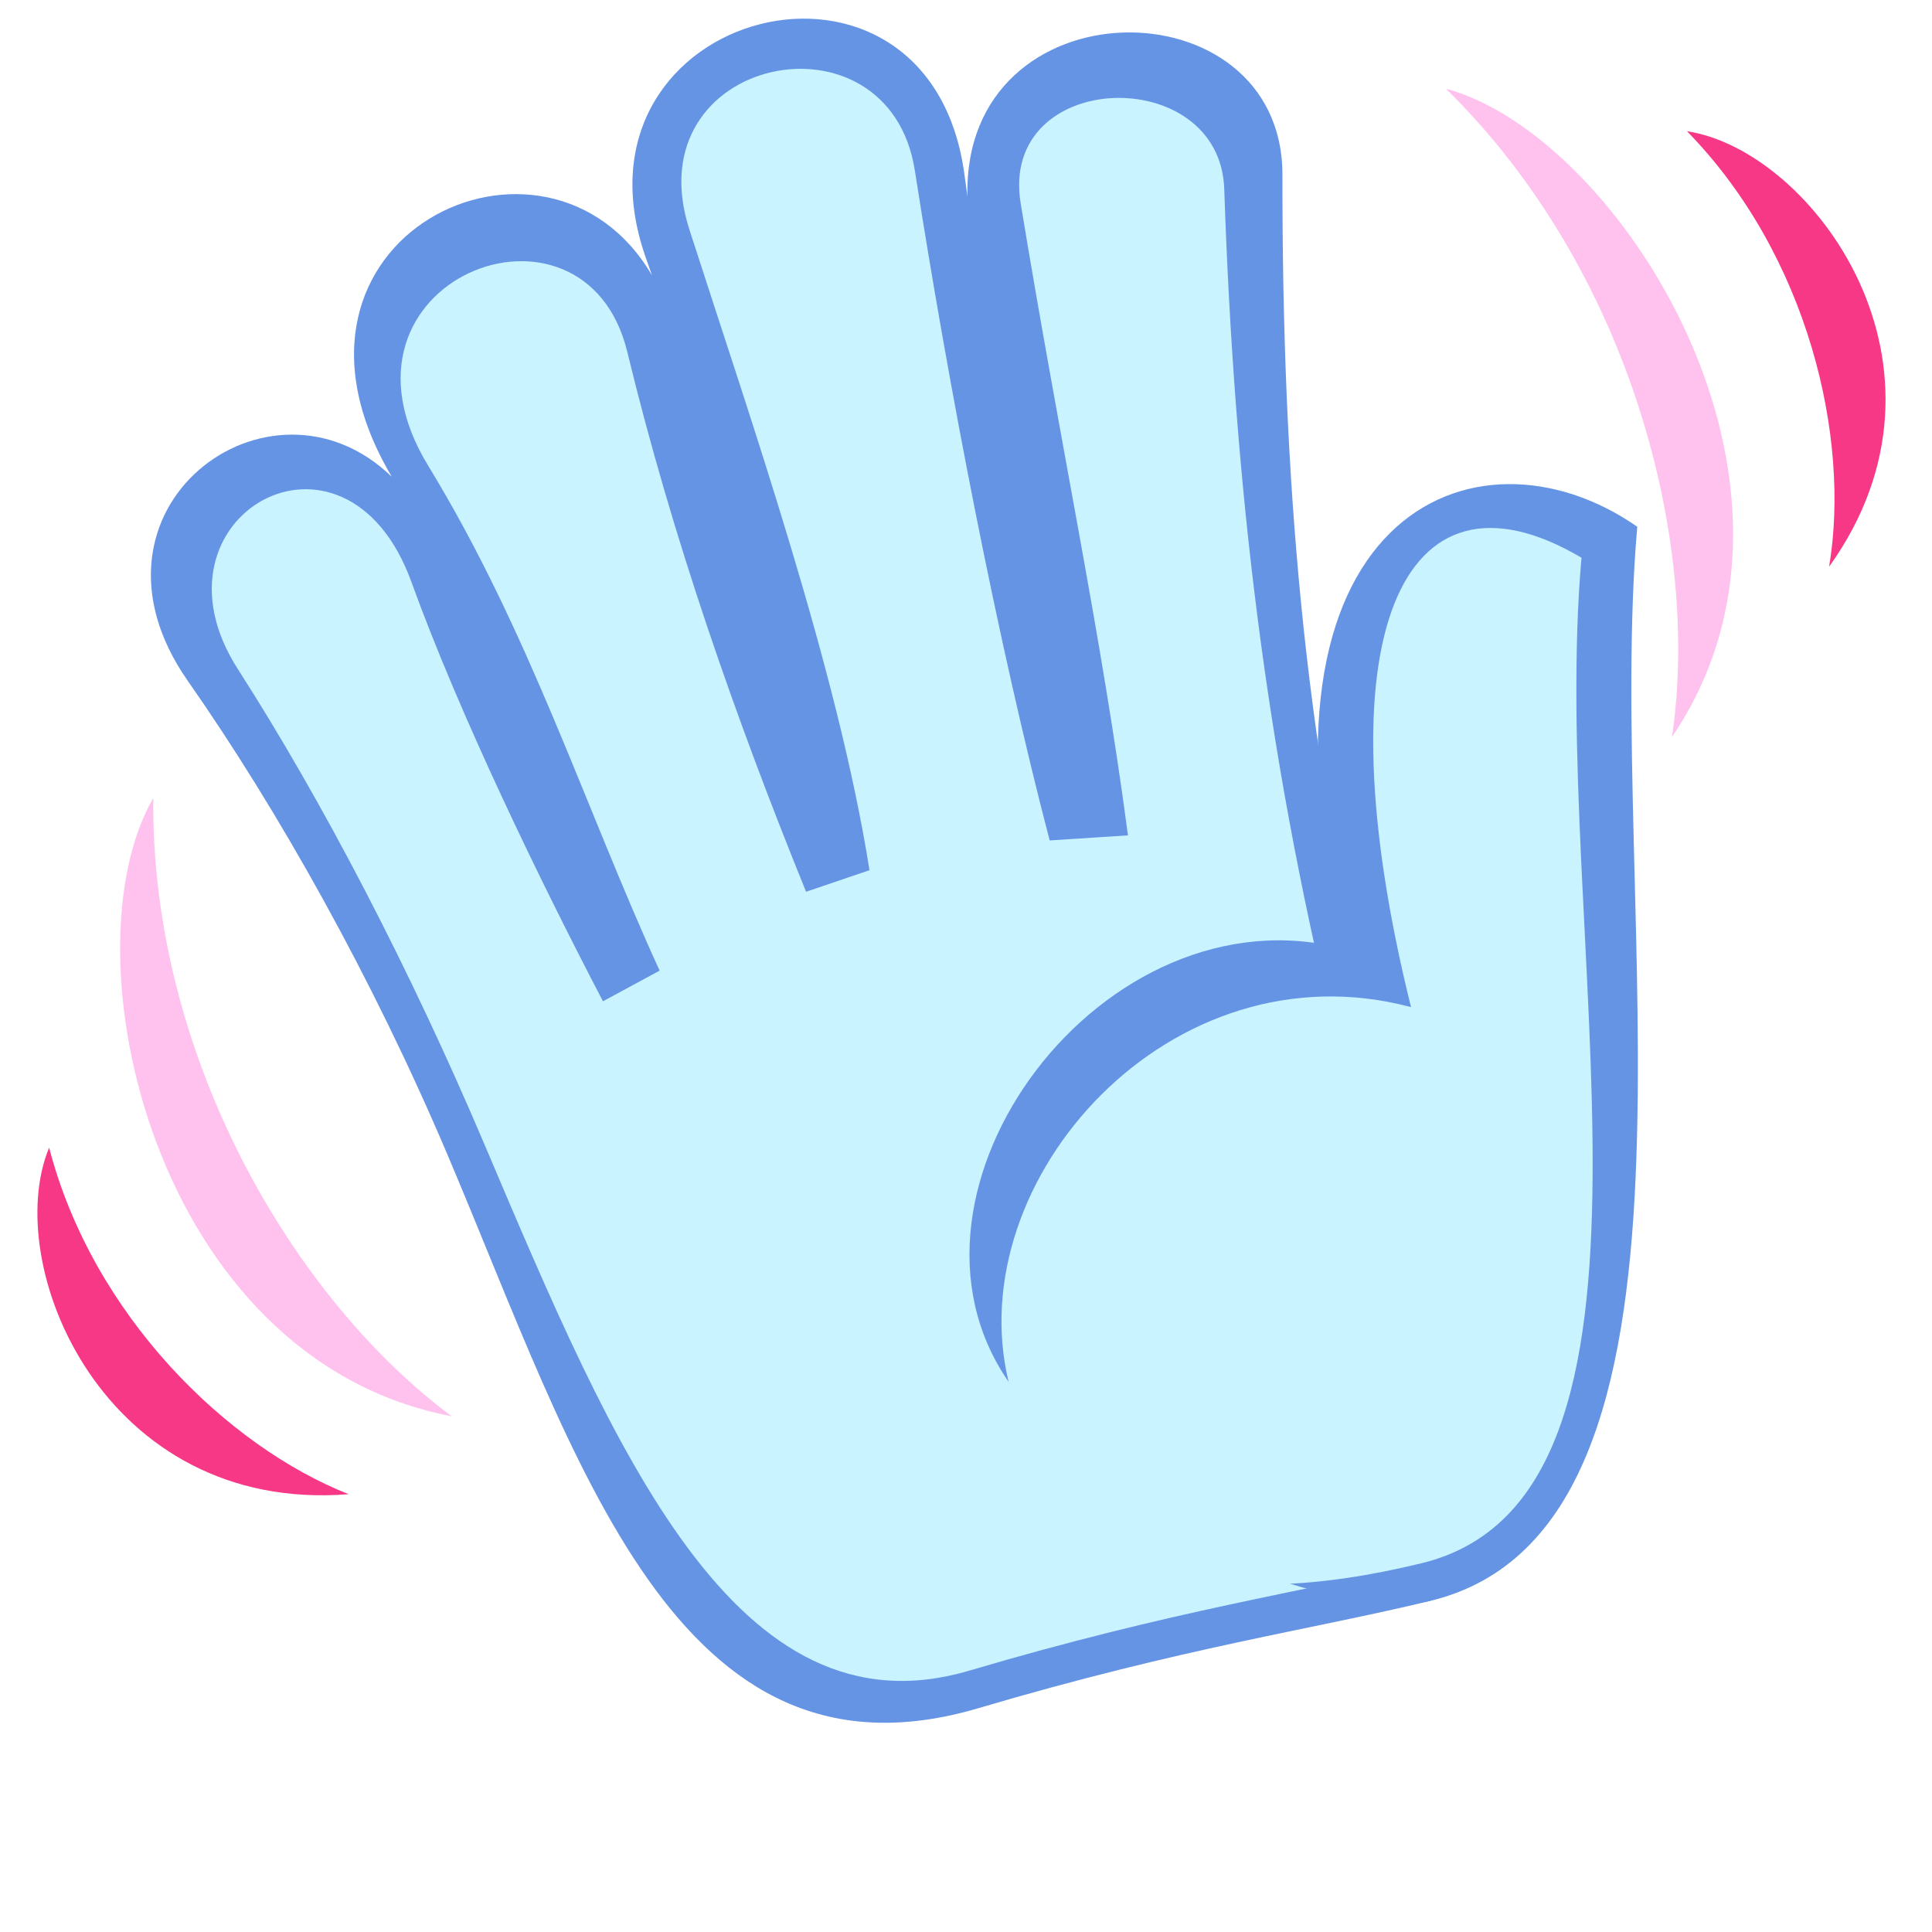
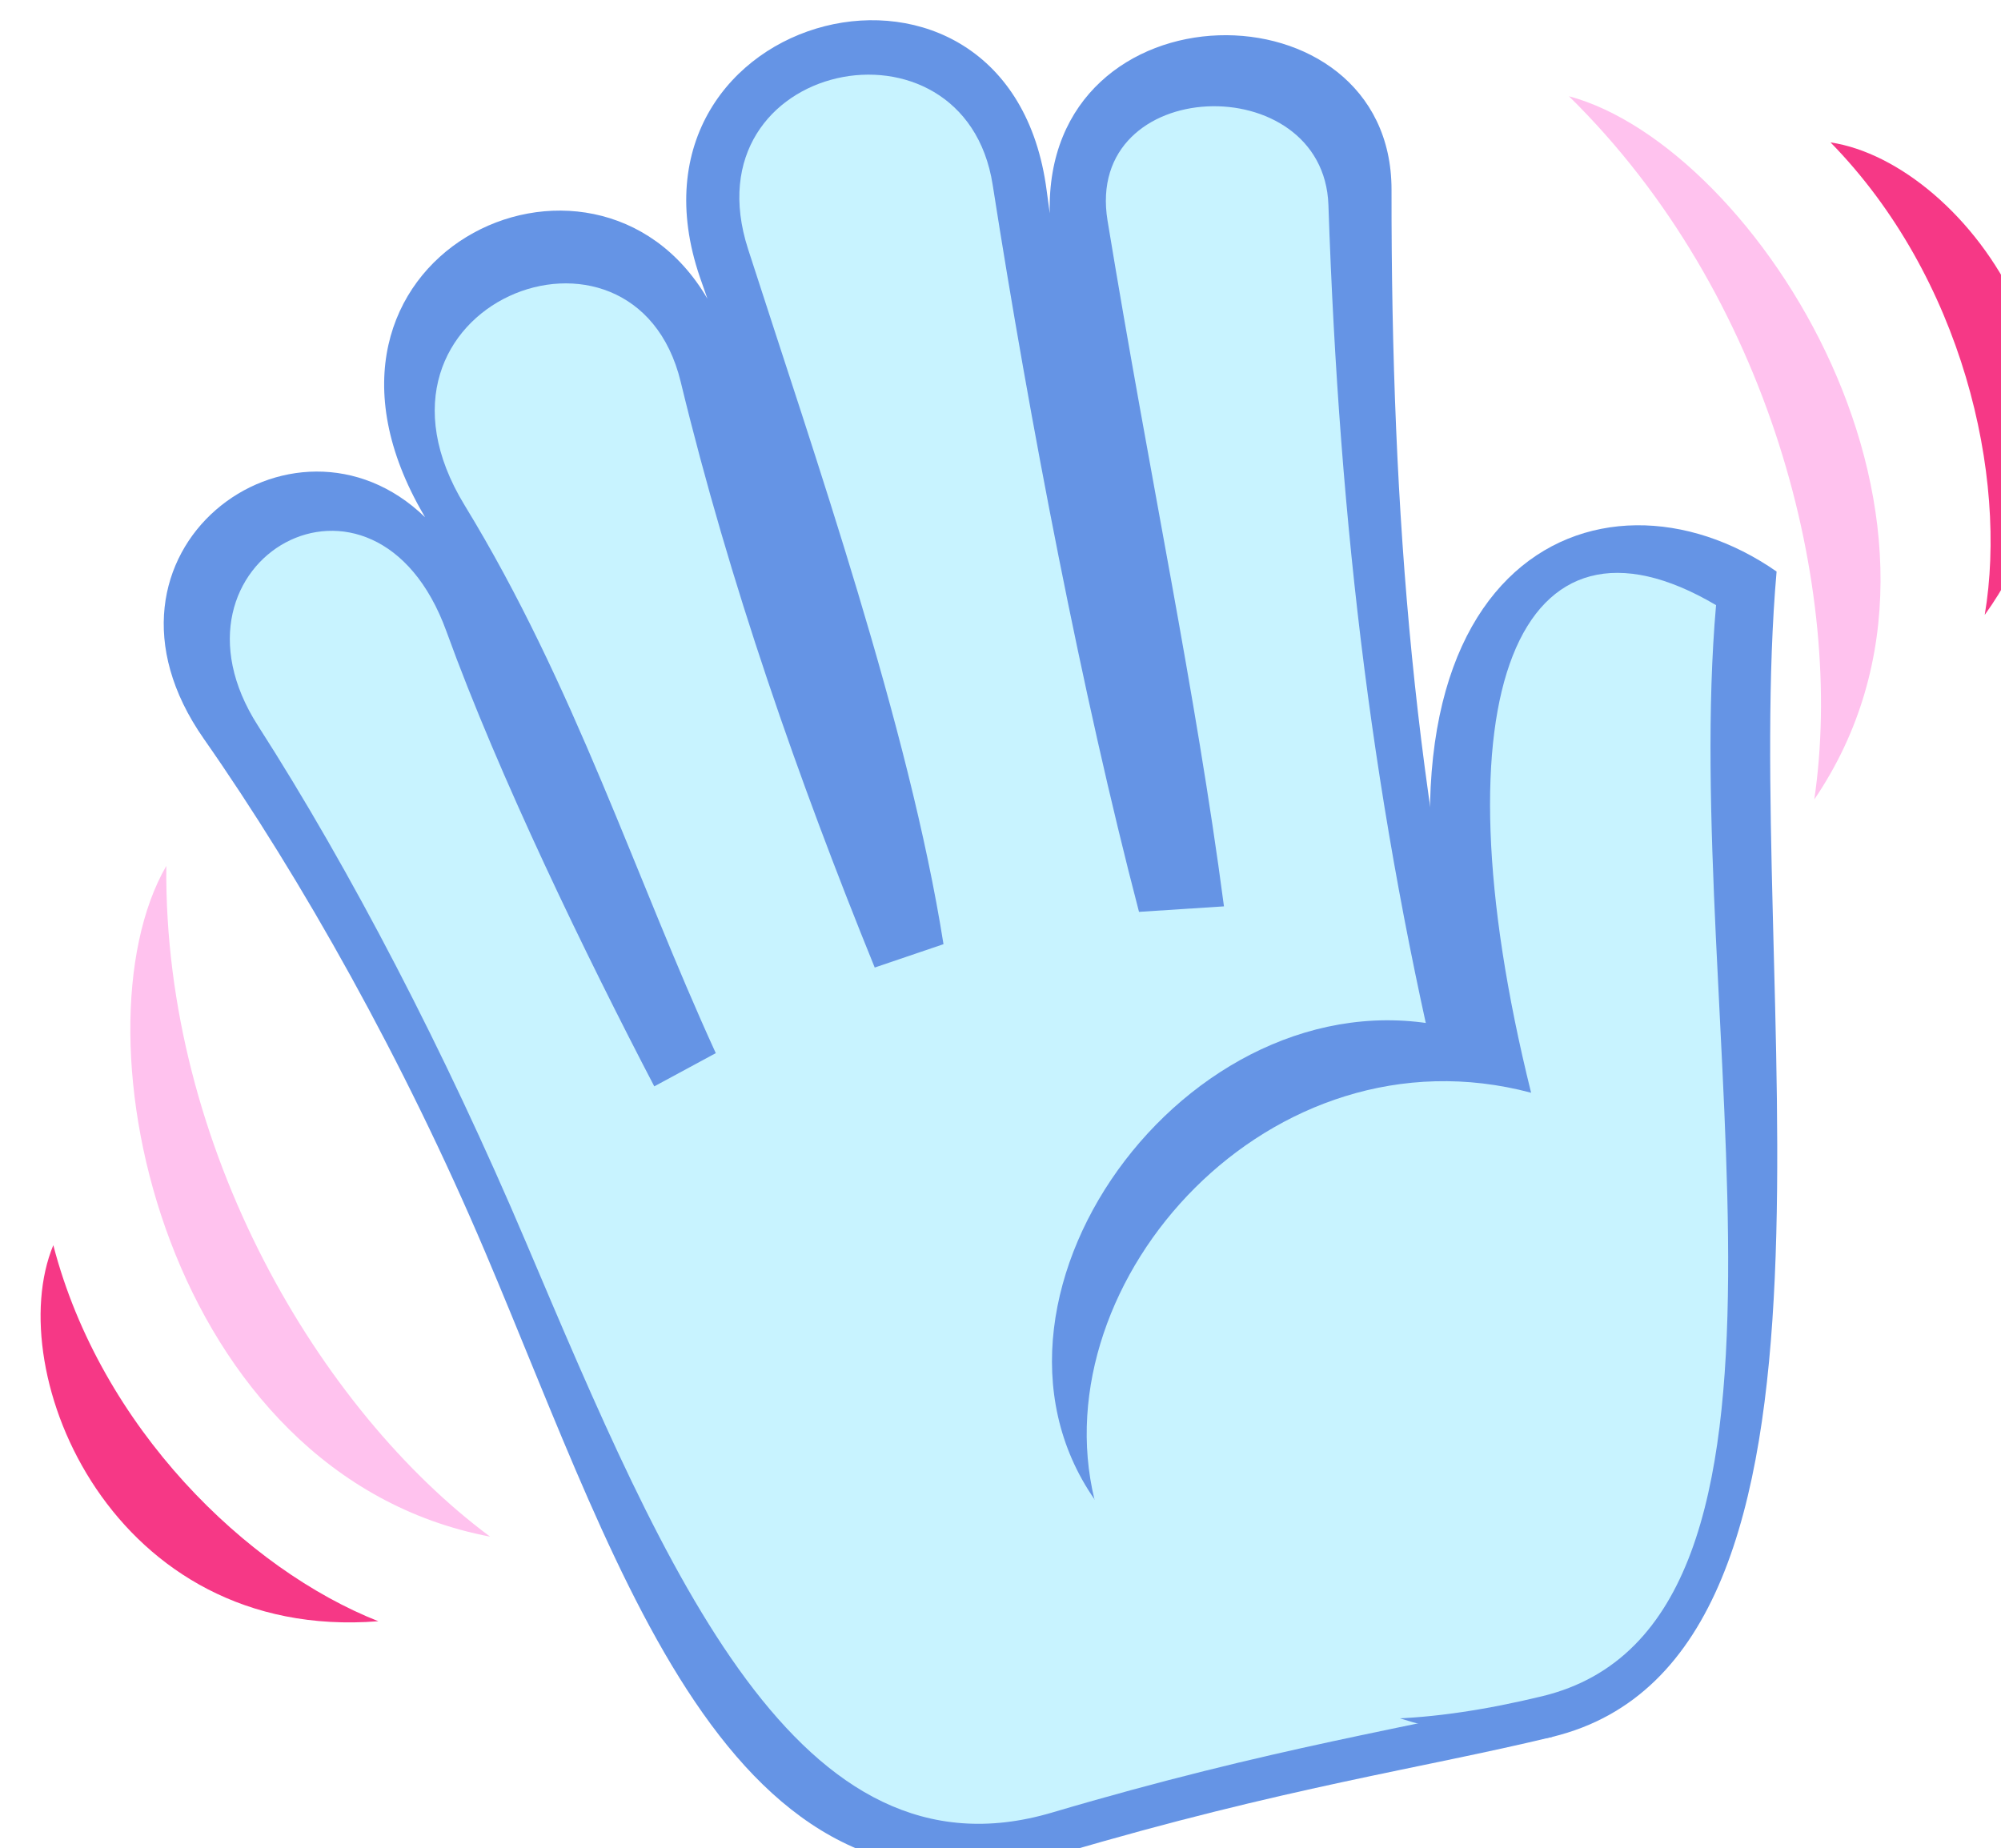
- <svg xmlns="http://www.w3.org/2000/svg" width="128" height="128" viewBox="0 0 128 128" version="1.1" id="svg8">
-   <defs id="defs2" />
-   <g id="layer1" transform="translate(0,-698.5)">
-     <g style="display:inline;opacity:1" id="g948" transform="matrix(1.236385,-0.3312884,0.3312884,1.236385,-364.6158,59.07708)">
-       <path id="path941" d="m 183.542,567.643 c 4.604,0.064 9.096,3.518 8.187,10.322 -0.048,0.356 -0.091,0.722 -0.137,1.081 2.601,-10.822 18.642,-6.547 16.039,3.132 -4.058,15.084 -6.509,28.527 -6.862,43.189 l -4.838,30.085 c -6.365,-0.154 -12.947,-0.975 -24.031,-0.689 -16.351,0.421 -16.759,-17.843 -19.143,-34.808 -1.379,-9.812 -3.845,-19.475 -6.631,-27.14 -3.719,-10.233 8.422,-15.007 12.928,-7.481 -0.009,-0.036 -0.017,-0.071 -0.027,-0.106 -3.778,-13.774 12.901,-16.85 15.737,-6.476 -0.025,-0.35 -0.058,-0.744 -0.081,-1.088 -0.46,-6.759 4.255,-10.084 8.859,-10.02 z" style="opacity:1;vector-effect:none;fill:#6594e5;fill-opacity:1;fill-rule:nonzero;stroke:none;stroke-width:6;stroke-linecap:butt;stroke-linejoin:miter;stroke-miterlimit:4;stroke-dasharray:none;stroke-dashoffset:0;stroke-opacity:1;paint-order:stroke fill markers" />
-       <path id="path928" d="m 198.769,625.318 c 0.353,-14.662 2.269,-28.152 5.764,-43.215 1.486,-6.403 -9.671,-9.041 -10.37,-2.007 -1.251,12.597 -1.741,22.677 -3.103,33.033 l -3.982,-0.795 c 0.066,-10.684 1.016,-23.94 2.234,-35.305 0.931,-8.687 -12.533,-9.516 -12.064,-0.071 0.512,10.318 1.527,23.981 0.422,34.451 l -3.458,0.227 c -1.196,-9.588 -1.945,-19.511 -1.707,-29.378 0.227,-9.423 -14.659,-7.774 -11.479,3.017 2.85,9.672 3.268,19.263 4.807,28.344 l -3.244,0.772 c -1.523,-6.835 -3.331,-16.214 -3.959,-23.525 -0.857,-9.985 -12.696,-6.92 -9.849,2.012 2.477,7.77 4.594,17.314 5.973,27.126 2.384,16.965 4.566,33.085 17.191,32.76 11.084,-0.286 17.667,0.536 24.032,0.69" style="opacity:1;vector-effect:none;fill:#c8f3ff;fill-opacity:1;fill-rule:nonzero;stroke:none;stroke-width:6;stroke-linecap:butt;stroke-linejoin:miter;stroke-miterlimit:4;stroke-dasharray:none;stroke-dashoffset:0;stroke-opacity:1;paint-order:stroke fill markers" />
-       <path style="opacity:1;vector-effect:none;fill:#6594e5;fill-opacity:1;fill-rule:nonzero;stroke:none;stroke-width:6;stroke-linecap:butt;stroke-linejoin:miter;stroke-miterlimit:4;stroke-dasharray:none;stroke-dashoffset:0;stroke-opacity:1;paint-order:stroke fill markers" d="m 220.658,604.523 c -6.619,-7.847 -19.844,-5.86 -20.291,17.19 -11.156,-6.419 -26.67,5.789 -22.595,17.135 3.931,10.946 14.644,16.52 18.158,16.604 16.206,0.391 18.025,-32.533 24.728,-50.929 z" id="path930" />
-       <path id="path926" d="m 217.454,605.324 c -7.609,-7.761 -14.179,0.536 -14.543,20.184 -11.156,-6.419 -24.88,2.584 -25.139,13.34 -0.259,10.755 7.341,14.343 18.206,14.605 14.706,0.355 14.773,-29.732 21.476,-48.129 z" style="opacity:1;vector-effect:none;fill:#c8f3ff;fill-opacity:1;fill-rule:nonzero;stroke:none;stroke-width:6;stroke-linecap:butt;stroke-linejoin:miter;stroke-miterlimit:4;stroke-dasharray:none;stroke-dashoffset:0;stroke-opacity:1;paint-order:stroke fill markers" />
-     </g>
-     <path style="opacity:1;vector-effect:none;fill:#ffc2ee;fill-opacity:1;fill-rule:nonzero;stroke:none;stroke-width:2;stroke-linecap:round;stroke-linejoin:round;stroke-miterlimit:4;stroke-dasharray:none;stroke-dashoffset:0;stroke-opacity:0.992;paint-order:stroke markers fill" d="m 10.153,751.375 c -5.933,10.276 0,37.189 19.771,40.955 C 19.568,784.641 9.996,768.636 10.153,751.375 Z" id="path1402" />
-     <path id="path1404" d="M 3.255,774.533 C 0.036,782.303 6.856,798.783 23.101,797.495 15.094,794.337 6.149,785.684 3.255,774.533 Z" style="opacity:1;vector-effect:none;fill:#f63886;fill-opacity:1;fill-rule:nonzero;stroke:none;stroke-width:1.335;stroke-linecap:round;stroke-linejoin:round;stroke-miterlimit:4;stroke-dasharray:none;stroke-dashoffset:0;stroke-opacity:0.992;paint-order:stroke markers fill" />
-     <path id="path1406" d="m 95.796,704.377 c 11.462,3.071 26.296,26.296 14.979,42.94 1.886,-12.76 -2.663,-30.846 -14.979,-42.94 z" style="opacity:1;vector-effect:none;fill:#ffc2ee;fill-opacity:1;fill-rule:nonzero;stroke:none;stroke-width:2;stroke-linecap:round;stroke-linejoin:round;stroke-miterlimit:4;stroke-dasharray:none;stroke-dashoffset:0;stroke-opacity:0.992;paint-order:stroke markers fill" />
-     <path style="opacity:1;vector-effect:none;fill:#f63886;fill-opacity:1;fill-rule:nonzero;stroke:none;stroke-width:1.335;stroke-linecap:round;stroke-linejoin:round;stroke-miterlimit:4;stroke-dasharray:none;stroke-dashoffset:0;stroke-opacity:0.992;paint-order:stroke markers fill" d="m 111.767,707.195 c 8.316,1.255 18.907,15.606 9.415,28.853 1.431,-8.488 -1.36,-20.617 -9.415,-28.853 z" id="path1408" />
-   </g>
+ <svg xmlns="http://www.w3.org/2000/svg" viewbox="0 0 128 128">
+   <path d="M50.366 1.597C56.08.151 62.779 2.933 63.908 11.647l.188 1.381c-.369-14.241 20.88-14.269 20.867-1.44-.019 19.992 1.403 37.425 5.824 55.67l3.986 38.801c-7.921 1.918-16.33 3.084-29.94 7.108-20.076 5.939-26.631-16.508-35.199-36.693-4.956-11.675-11.206-22.805-17.188-31.359-7.99-11.421 5.441-21.345 13.505-13.534l-.068-.122C16.647 15.681 36.25 6.352 43.193 18.239l-.461-1.318c-2.808-8.206 1.92-13.877 7.635-15.324z" fill="#6594e5" paint-order="stroke fill markers" />
+   <path d="M88.3 67.861c-4.421-18.245-6.521-35.557-7.19-55.34-.284-8.409-14.951-7.973-13.486.954 2.628 15.989 5.361 28.614 7.108 41.869l-5.187.336c-3.459-13.231-6.676-29.935-8.934-44.392C58.882.24 41.962 3.675 45.672 15.199c4.051 12.586 9.832 29.143 11.935 42.454l-4.199 1.426c-4.656-11.458-8.87-23.478-11.844-35.757-2.84-11.726-20.7-4.755-13.193 7.534 6.728 11.014 10.423 22.734 15.333 33.45l-3.755 2.029c-4.147-7.946-9.49-18.942-12.688-27.773-4.367-12.061-17.99-4.35-11.511 5.75 5.638 8.786 11.416 19.885 16.371 31.559 8.568 20.185 16.607 39.393 32.106 34.809 13.611-4.026 22.022-5.192 29.942-7.11" fill="#c8f3ff" paint-order="stroke fill markers" />
+   <path d="M108.474 34.899c-10.783-7.508-26.476-.671-19.391 27.975-15.919-4.239-31.056 15.994-22.261 28.671 8.488 12.231 23.579 15.574 27.951 14.513 20.166-4.885 11.508-46.194 13.701-71.16z" fill="#6594e5" paint-order="stroke fill markers" />
+   <path d="M104.778 36.951c-11.978-7.074-17.352 5.361-11.293 29.773-15.919-4.239-29.905 11.439-26.663 24.822s13.828 15.301 27.348 12.026c18.3-4.433 8.415-41.654 10.608-66.621z" fill="#c8f3ff" paint-order="stroke fill markers" />
+   <path d="M10.153 52.875c-5.933 10.276 0 37.189 19.771 40.955-10.356-7.69-19.928-23.694-19.77-40.955z" fill="#ffc2ee" paint-order="stroke markers fill" />
+   <path d="M3.255 76.033c-3.22 7.77 3.601 24.25 19.846 22.962-8.007-3.158-16.952-11.811-19.846-22.962z" fill="#f63886" paint-order="stroke markers fill" />
+   <path d="M95.796 5.877c11.462 3.071 26.296 26.296 14.979 42.94 1.886-12.76-2.663-30.846-14.98-42.94z" fill="#ffc2ee" paint-order="stroke markers fill" />
+   <path d="M111.767 8.695c8.317 1.255 18.908 15.606 9.415 28.853 1.431-8.489-1.36-20.617-9.415-28.853z" fill="#f63886" paint-order="stroke markers fill" />
</svg>
